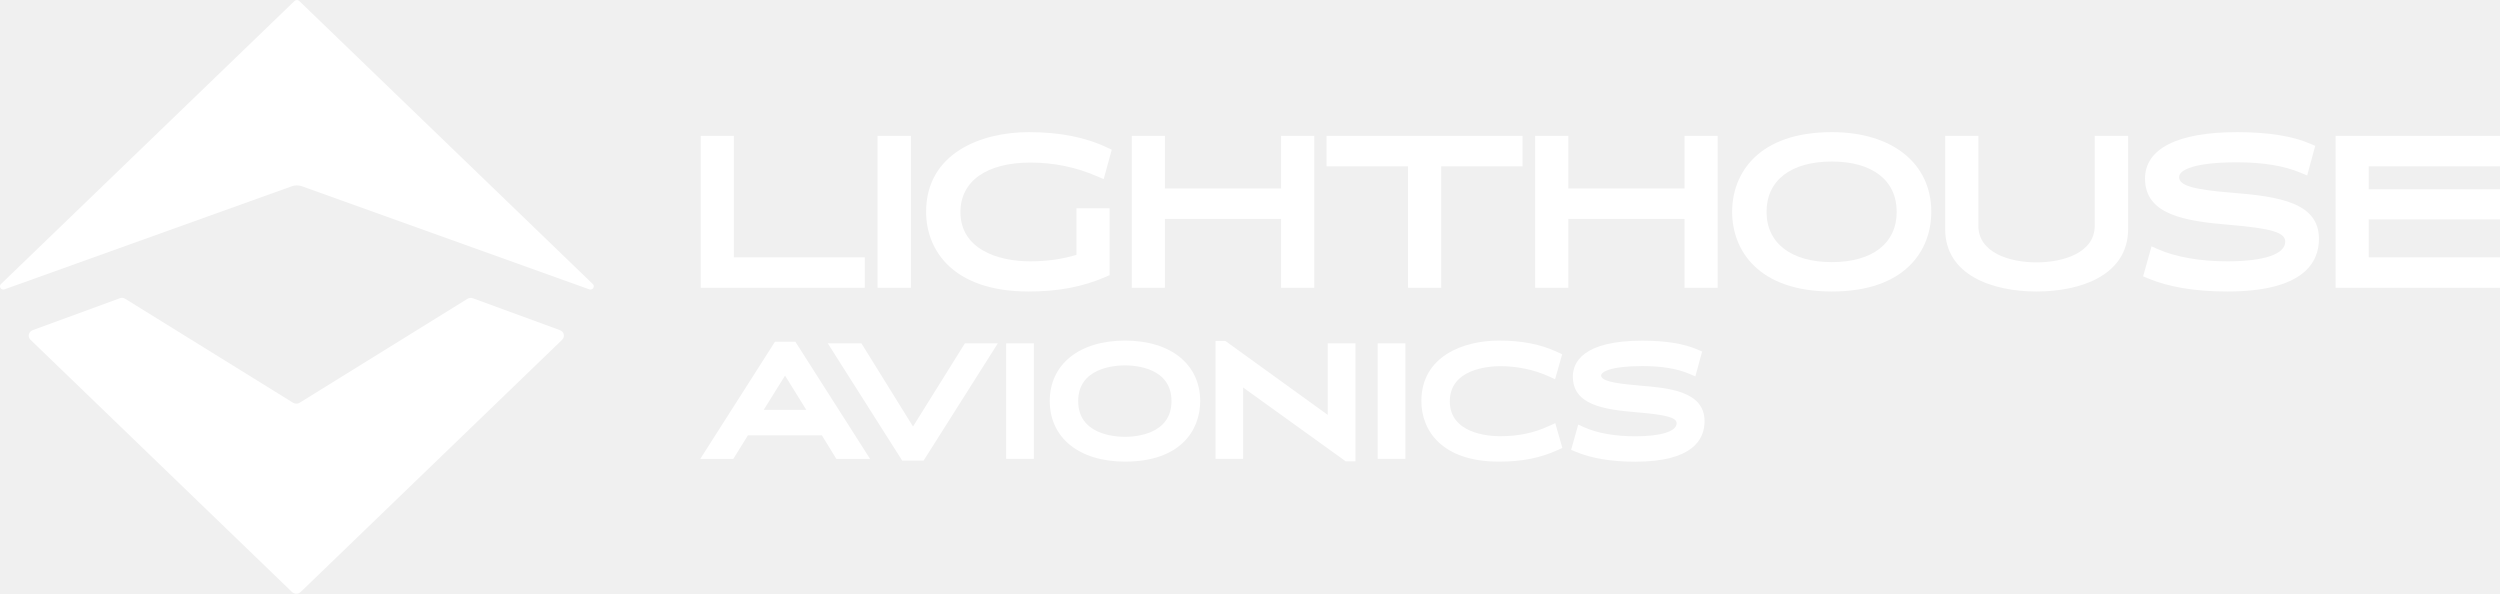
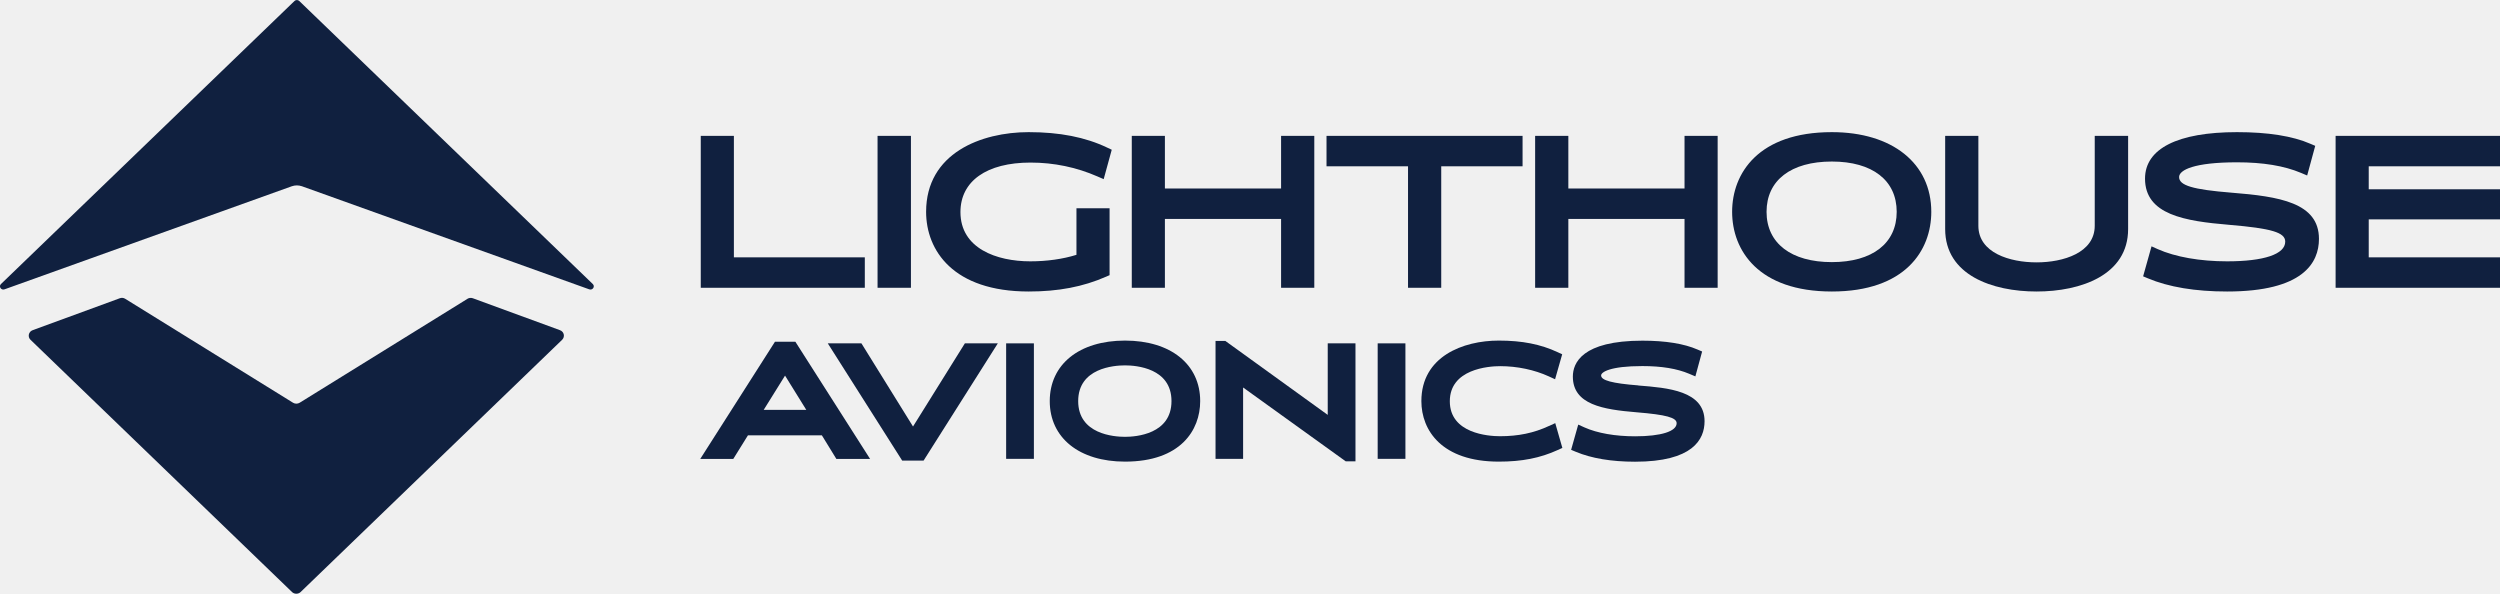
<svg xmlns="http://www.w3.org/2000/svg" id="Layer_2" data-name="Layer 2" viewBox="0 0 288.33 68.48" width="288.33" height="68.48">
  <defs>
    <style>
      .cls-1 {
-         fill: #fff;
+         fill: #10203f;
      }
    </style>
  </defs>
  <g id="Layer_1-2" data-name="Layer 1">
    <g>
      <g>
        <path class="cls-1" d="M33.97.11L.11,32.76c-.29.28.02.75.41.61l33.14-11.89c.37-.13.78-.13,1.16,0l33.14,11.89c.39.14.7-.33.41-.61L34.51.11c-.15-.14-.39-.14-.54,0Z" />
        <path class="cls-1" d="M53.92,34.46l-19.36,11.99c-.23.14-.53.14-.76,0l-19.36-11.99c-.19-.12-.42-.14-.63-.06l-10.04,3.68c-.48.17-.61.77-.25,1.11l30.16,29.09c.27.26.72.26.99,0l30.16-29.09c.36-.35.23-.94-.25-1.11l-10.04-3.68c-.21-.08-.44-.05-.63.06Z" />
      </g>
      <g>
        <polygon class="cls-1" points="84.64 15.67 80.82 15.67 80.82 33.19 99.74 33.19 99.74 29.68 84.64 29.68 84.64 15.67" />
        <rect class="cls-1" x="101.21" y="15.67" width="3.85" height="17.52" />
        <path class="cls-1" d="M127.97,31.74v-7.72h-3.82v5.37c-1.58.49-3.41.75-5.32.75-3.9,0-8.06-1.49-8.06-5.68,0-3.57,3.02-5.71,8.08-5.71,2.7,0,5.3.54,7.72,1.6l.72.31.93-3.39-.51-.24c-2.53-1.21-5.5-1.79-9.07-1.79-5.46,0-11.83,2.41-11.83,9.19,0,4.44,3.11,9.19,11.83,9.19,3.42,0,6.26-.54,8.93-1.71l.41-.18Z" />
        <polygon class="cls-1" points="134.35 25.25 147.75 25.25 147.75 33.19 151.58 33.19 151.58 15.67 147.75 15.67 147.75 21.74 134.35 21.74 134.35 15.67 130.53 15.67 130.53 33.19 134.35 33.19 134.35 25.25" />
        <polygon class="cls-1" points="175.6 15.67 152.99 15.67 152.99 19.18 162.39 19.18 162.39 33.19 166.22 33.19 166.22 19.18 175.6 19.18 175.6 15.67" />
        <polygon class="cls-1" points="180.88 25.25 194.28 25.25 194.28 33.19 198.1 33.19 198.1 15.67 194.28 15.67 194.28 21.74 180.88 21.74 180.88 15.67 177.05 15.67 177.05 33.19 180.88 33.19 180.88 25.25" />
        <path class="cls-1" d="M222.74,24.43c0-5.59-4.5-9.19-11.47-9.19-8.48,0-11.5,4.75-11.5,9.19s3.02,9.19,11.5,9.19,11.47-4.75,11.47-9.19ZM211.27,18.63c4.68,0,7.48,2.17,7.48,5.8s-2.8,5.8-7.48,5.8-7.53-2.17-7.53-5.8,2.81-5.8,7.53-5.8Z" />
        <path class="cls-1" d="M241.59,26.04c0,3.11-3.62,4.22-6.71,4.22s-6.71-1.1-6.71-4.22v-10.37h-3.83v10.75c0,5.31,5.44,7.2,10.54,7.2s10.56-1.89,10.56-7.2v-10.75h-3.85v10.37Z" />
        <path class="cls-1" d="M257.34,22.22c-4.45-.36-6.02-.83-6.02-1.8,0-.82,1.75-1.7,6.67-1.7,3.02,0,5.44.4,7.39,1.22l.71.3.93-3.42-.54-.23c-2.06-.9-4.91-1.35-8.48-1.35-6.84,0-10.61,1.9-10.61,5.36,0,4.17,4.59,4.9,9.71,5.33,4.89.41,6.46.88,6.46,1.94,0,1.45-2.45,2.27-6.71,2.27-3.11,0-5.95-.5-8-1.41l-.71-.32-.97,3.46.55.23c2.4,1.01,5.47,1.52,9.14,1.52,8.75,0,10.59-3.3,10.59-6.07,0-4.18-4.57-4.89-10.1-5.33Z" />
        <polygon class="cls-1" points="288.33 19.18 288.33 15.67 269.37 15.67 269.37 33.19 288.33 33.19 288.33 29.68 273.19 29.68 273.19 25.3 288.33 25.3 288.33 21.83 273.19 21.83 273.19 19.18 288.33 19.18" />
        <g>
          <path class="cls-1" d="M89.38,39.41l-8.62,13.52h3.81l1.69-2.72h8.53l1.67,2.72h3.89l-8.62-13.52h-2.34ZM88.08,47.27l2.46-3.95,2.45,3.95h-4.9Z" />
          <polygon class="cls-1" points="105.3 49.19 99.35 39.6 95.47 39.6 104.05 53.12 106.52 53.12 115.08 39.6 111.28 39.6 105.3 49.19" />
          <rect class="cls-1" x="116.04" y="39.6" width="3.2" height="13.32" />
          <path class="cls-1" d="M129.75,39.28c-5.28,0-8.68,2.74-8.68,6.98s3.41,6.98,8.68,6.98c6.39,0,8.67-3.61,8.67-6.98,0-4.24-3.4-6.98-8.67-6.98ZM129.75,50.38c-1.27,0-5.4-.3-5.4-4.12s4.13-4.12,5.4-4.12,5.36.3,5.36,4.12-4.1,4.12-5.36,4.12Z" />
          <polygon class="cls-1" points="153.13 47.85 141.32 39.32 140.19 39.32 140.19 52.92 143.37 52.92 143.37 44.69 155.21 53.21 156.33 53.21 156.33 39.6 153.13 39.6 153.13 47.85" />
          <rect class="cls-1" x="158.89" y="39.6" width="3.2" height="13.32" />
          <path class="cls-1" d="M178.64,49.13c-1.74.81-3.53,1.18-5.64,1.18-1.36,0-5.79-.32-5.79-4.03s4.44-4.05,5.81-4.05c1.96,0,3.95.42,5.61,1.18l.72.33.82-2.88-.52-.24c-1.96-.92-4.11-1.34-6.79-1.34-4.12,0-8.93,1.83-8.93,6.98,0,3.37,2.35,6.98,8.93,6.98,2.67,0,4.76-.41,6.8-1.34l.53-.24-.82-2.86-.72.33Z" />
          <path class="cls-1" d="M188.96,44.45c-3.05-.24-4.3-.58-4.3-1.15,0-.37.99-1.08,4.76-1.08,2.21,0,3.98.29,5.4.89l.71.3.78-2.87-.54-.23c-1.54-.67-3.68-1.02-6.34-1.02-6.99,0-8.03,2.59-8.03,4.14,0,3.24,3.48,3.8,7.35,4.12,3.41.28,4.62.61,4.62,1.26,0,.94-1.79,1.51-4.79,1.51-2.28,0-4.36-.36-5.85-1.03l-.71-.32-.82,2.91.55.23c1.8.75,4.09,1.14,6.83,1.14,6.62,0,8.01-2.54,8.01-4.67,0-3.51-4.23-3.85-7.64-4.12Z" />
        </g>
      </g>
    </g>
  </g>
</svg>
